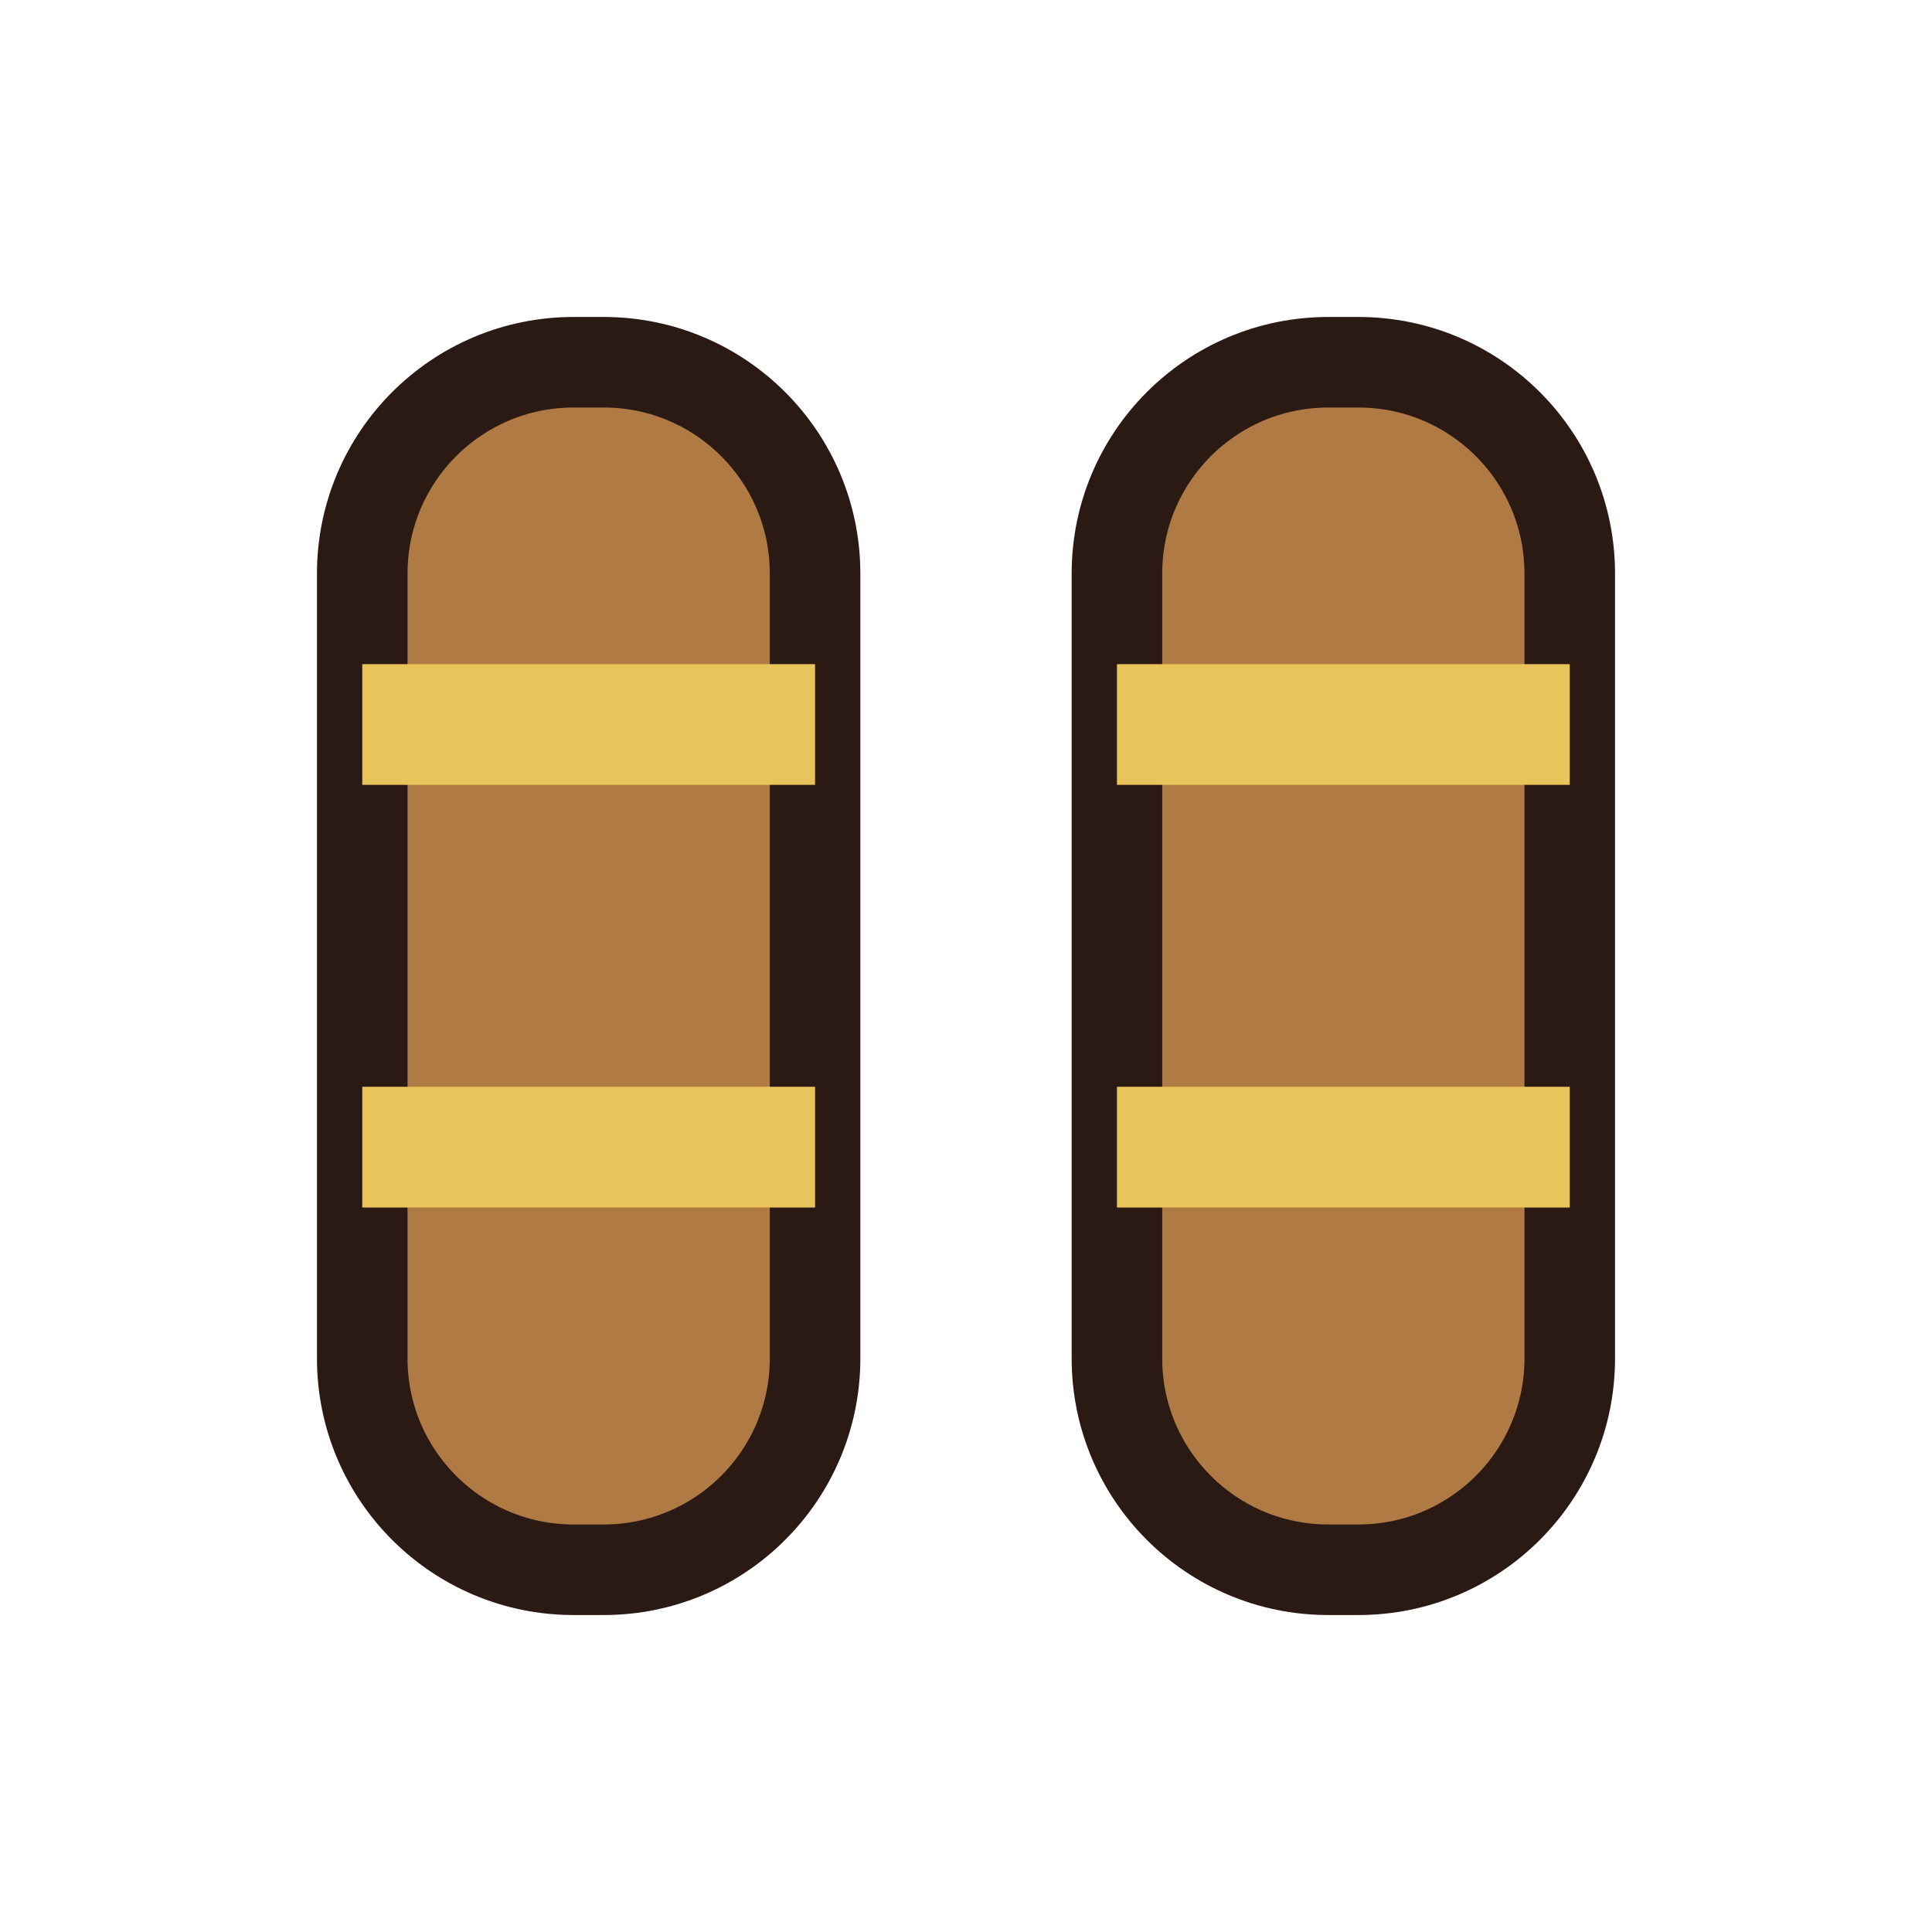
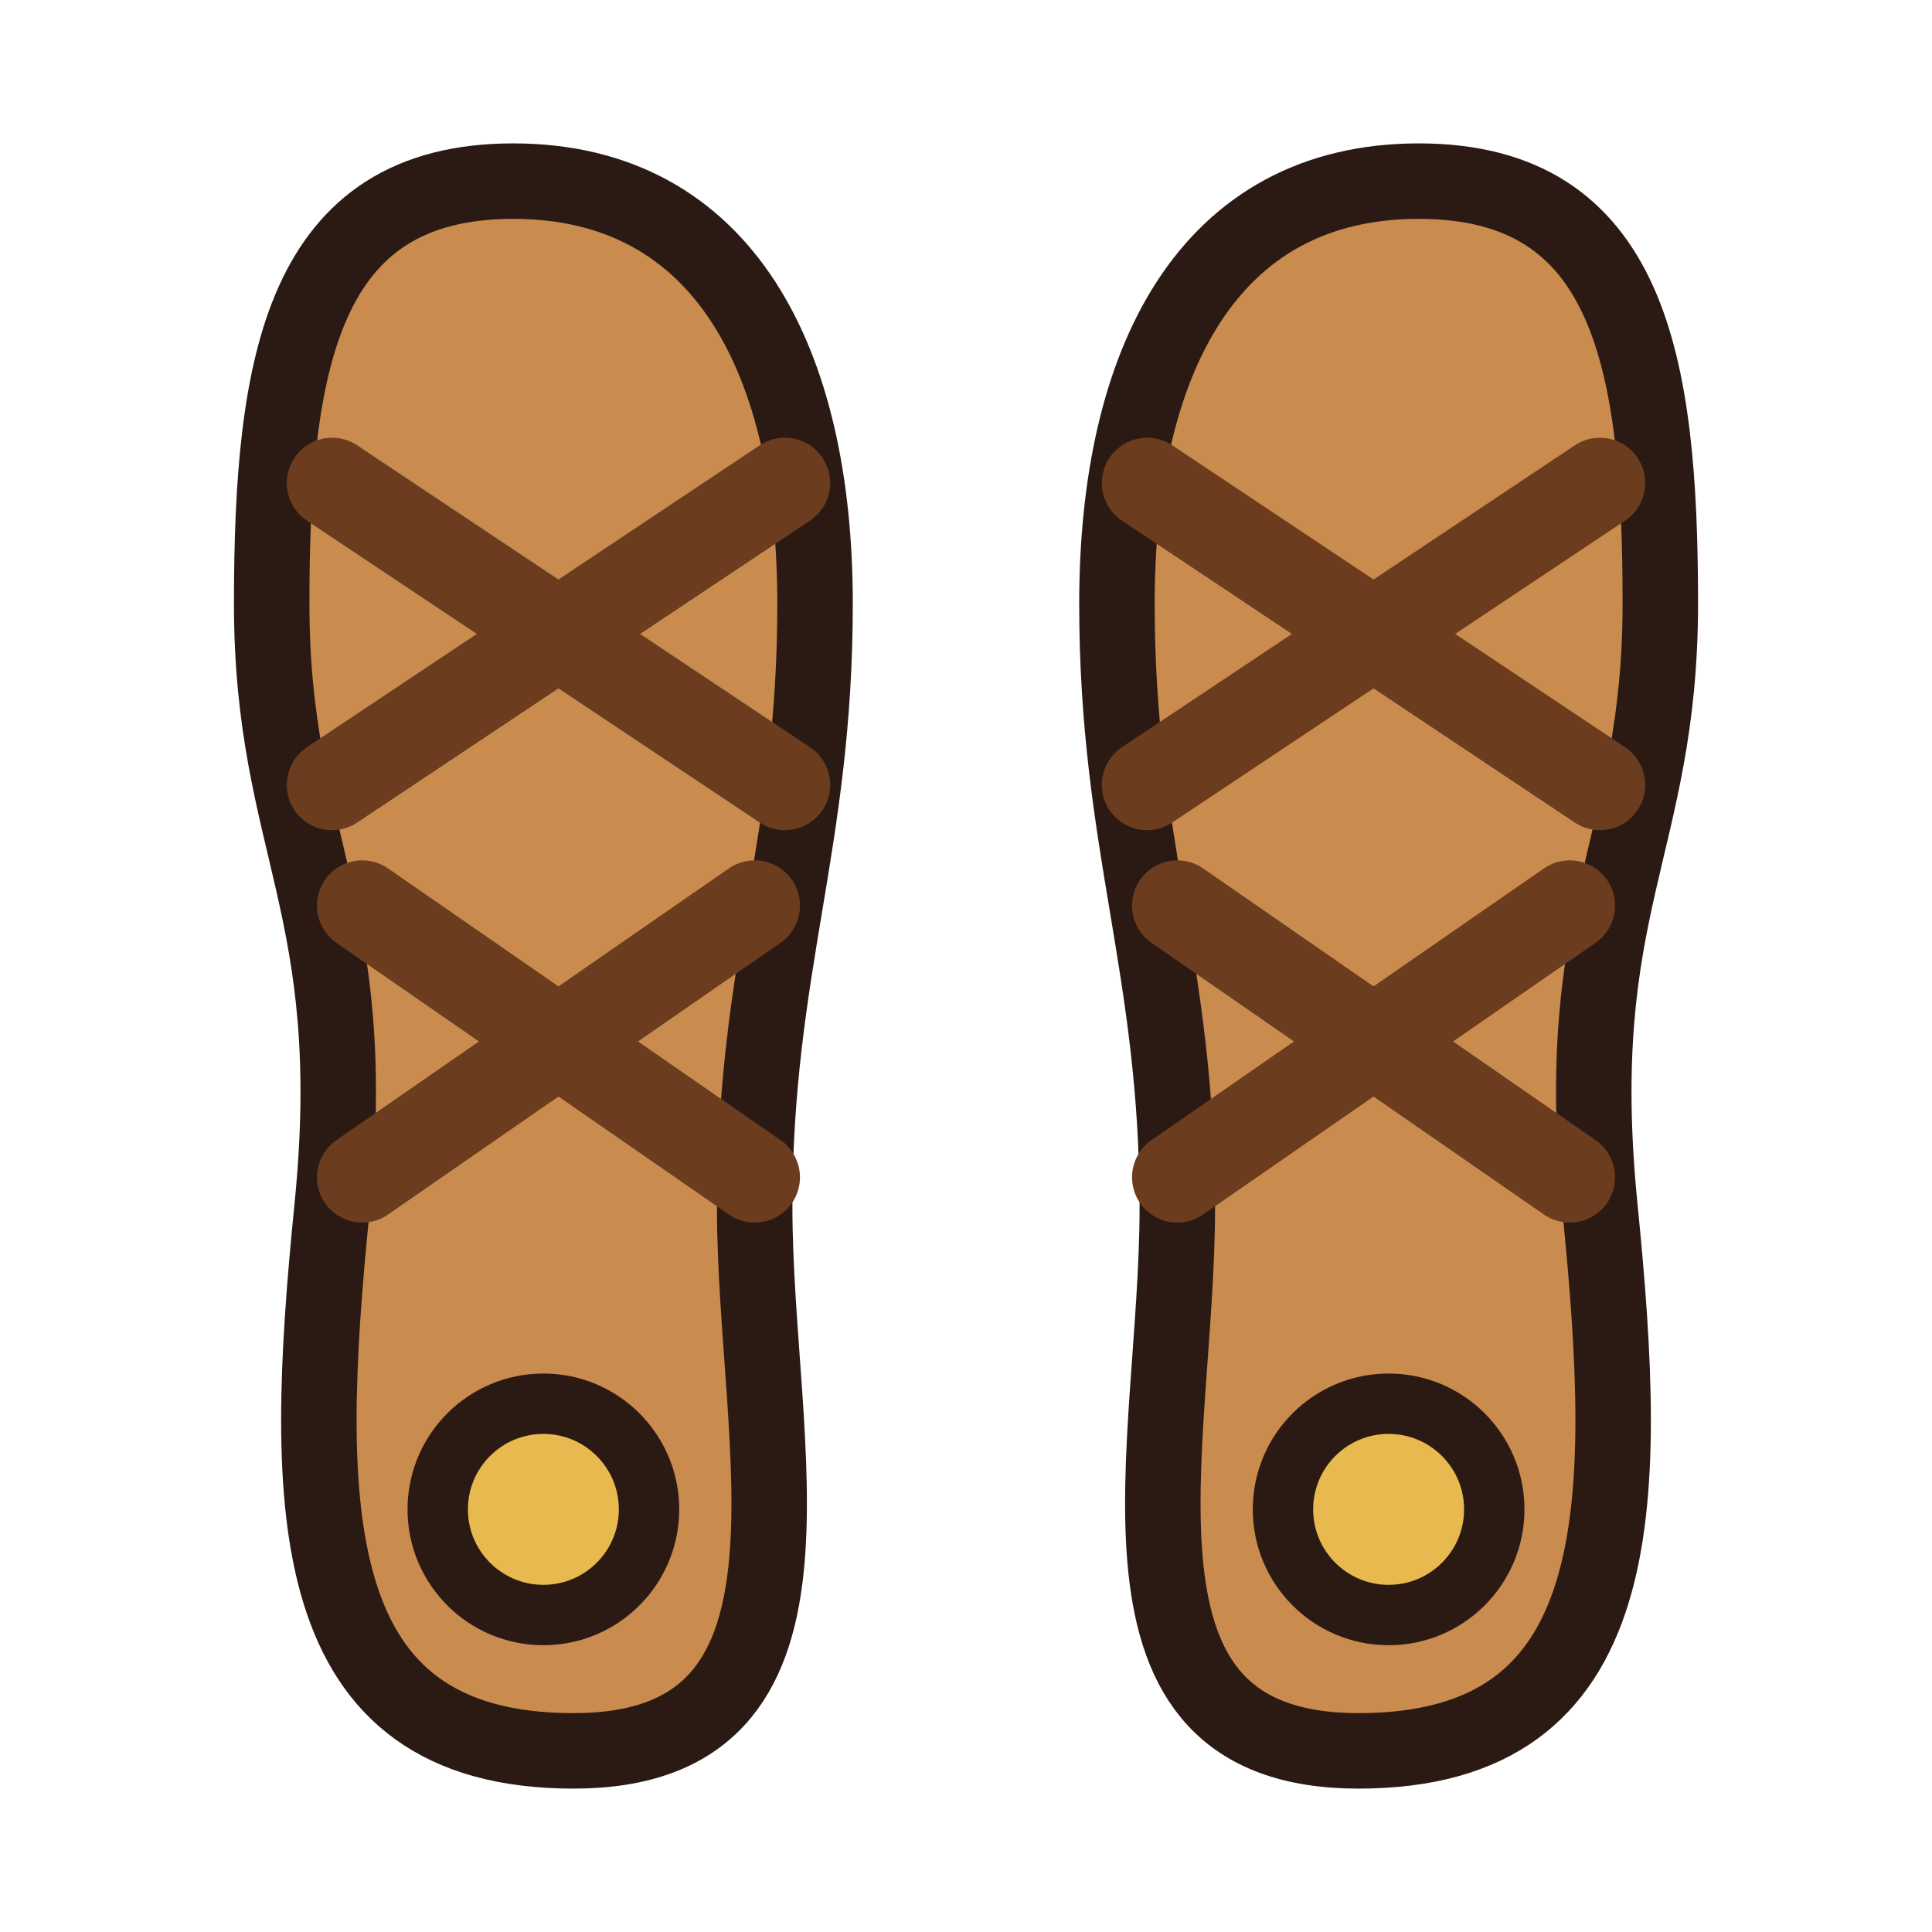
<svg xmlns="http://www.w3.org/2000/svg" width="64" height="64" viewBox="0 0 64 64">
-   <g stroke="#2b1a14" stroke-width="3" stroke-linejoin="round">
-     <rect x="12" y="12" width="15" height="40" rx="7" fill="#b07a45" />
-     <rect x="37" y="12" width="15" height="40" rx="7" fill="#b07a45" />
-     <g fill="none" stroke="#e8c45a" stroke-width="4">
-       <path d="M12 24h15M12 38h15M37 24h15M37 38h15" />
-     </g>
+   <g stroke="#2b1a14" stroke-width="2.5" stroke-linejoin="round">
+     <path d="M17 6c7 0 10 6 10 14s-2 12-2 20 3 18-6 18-9-8-8-18-2-12-2-20 1-14 8-14z" fill="#c98b4e" />
+     <path d="M47 6c-7 0-10 6-10 14s2 12 2 20-3 18 6 18 9-8 8-18 2-12 2-20-1-14-8-14z" fill="#c98b4e" />
+   </g>
+   <g fill="none" stroke="#6b3d1e" stroke-width="3" stroke-linecap="round">
+     <path d="M11 16l15 10M26 16L11 26M12 30l13 9M25 30l-13 9" />
+     <path d="M53 16L38 26M38 16l15 10M52 30l-13 9M39 30l13 9" />
+   </g>
+   <g fill="#e7b94e" stroke="#2b1a14" stroke-width="2">
+     <circle cx="18" cy="50" r="3.5" />
+     <circle cx="46" cy="50" r="3.5" />
  </g>
</svg>
